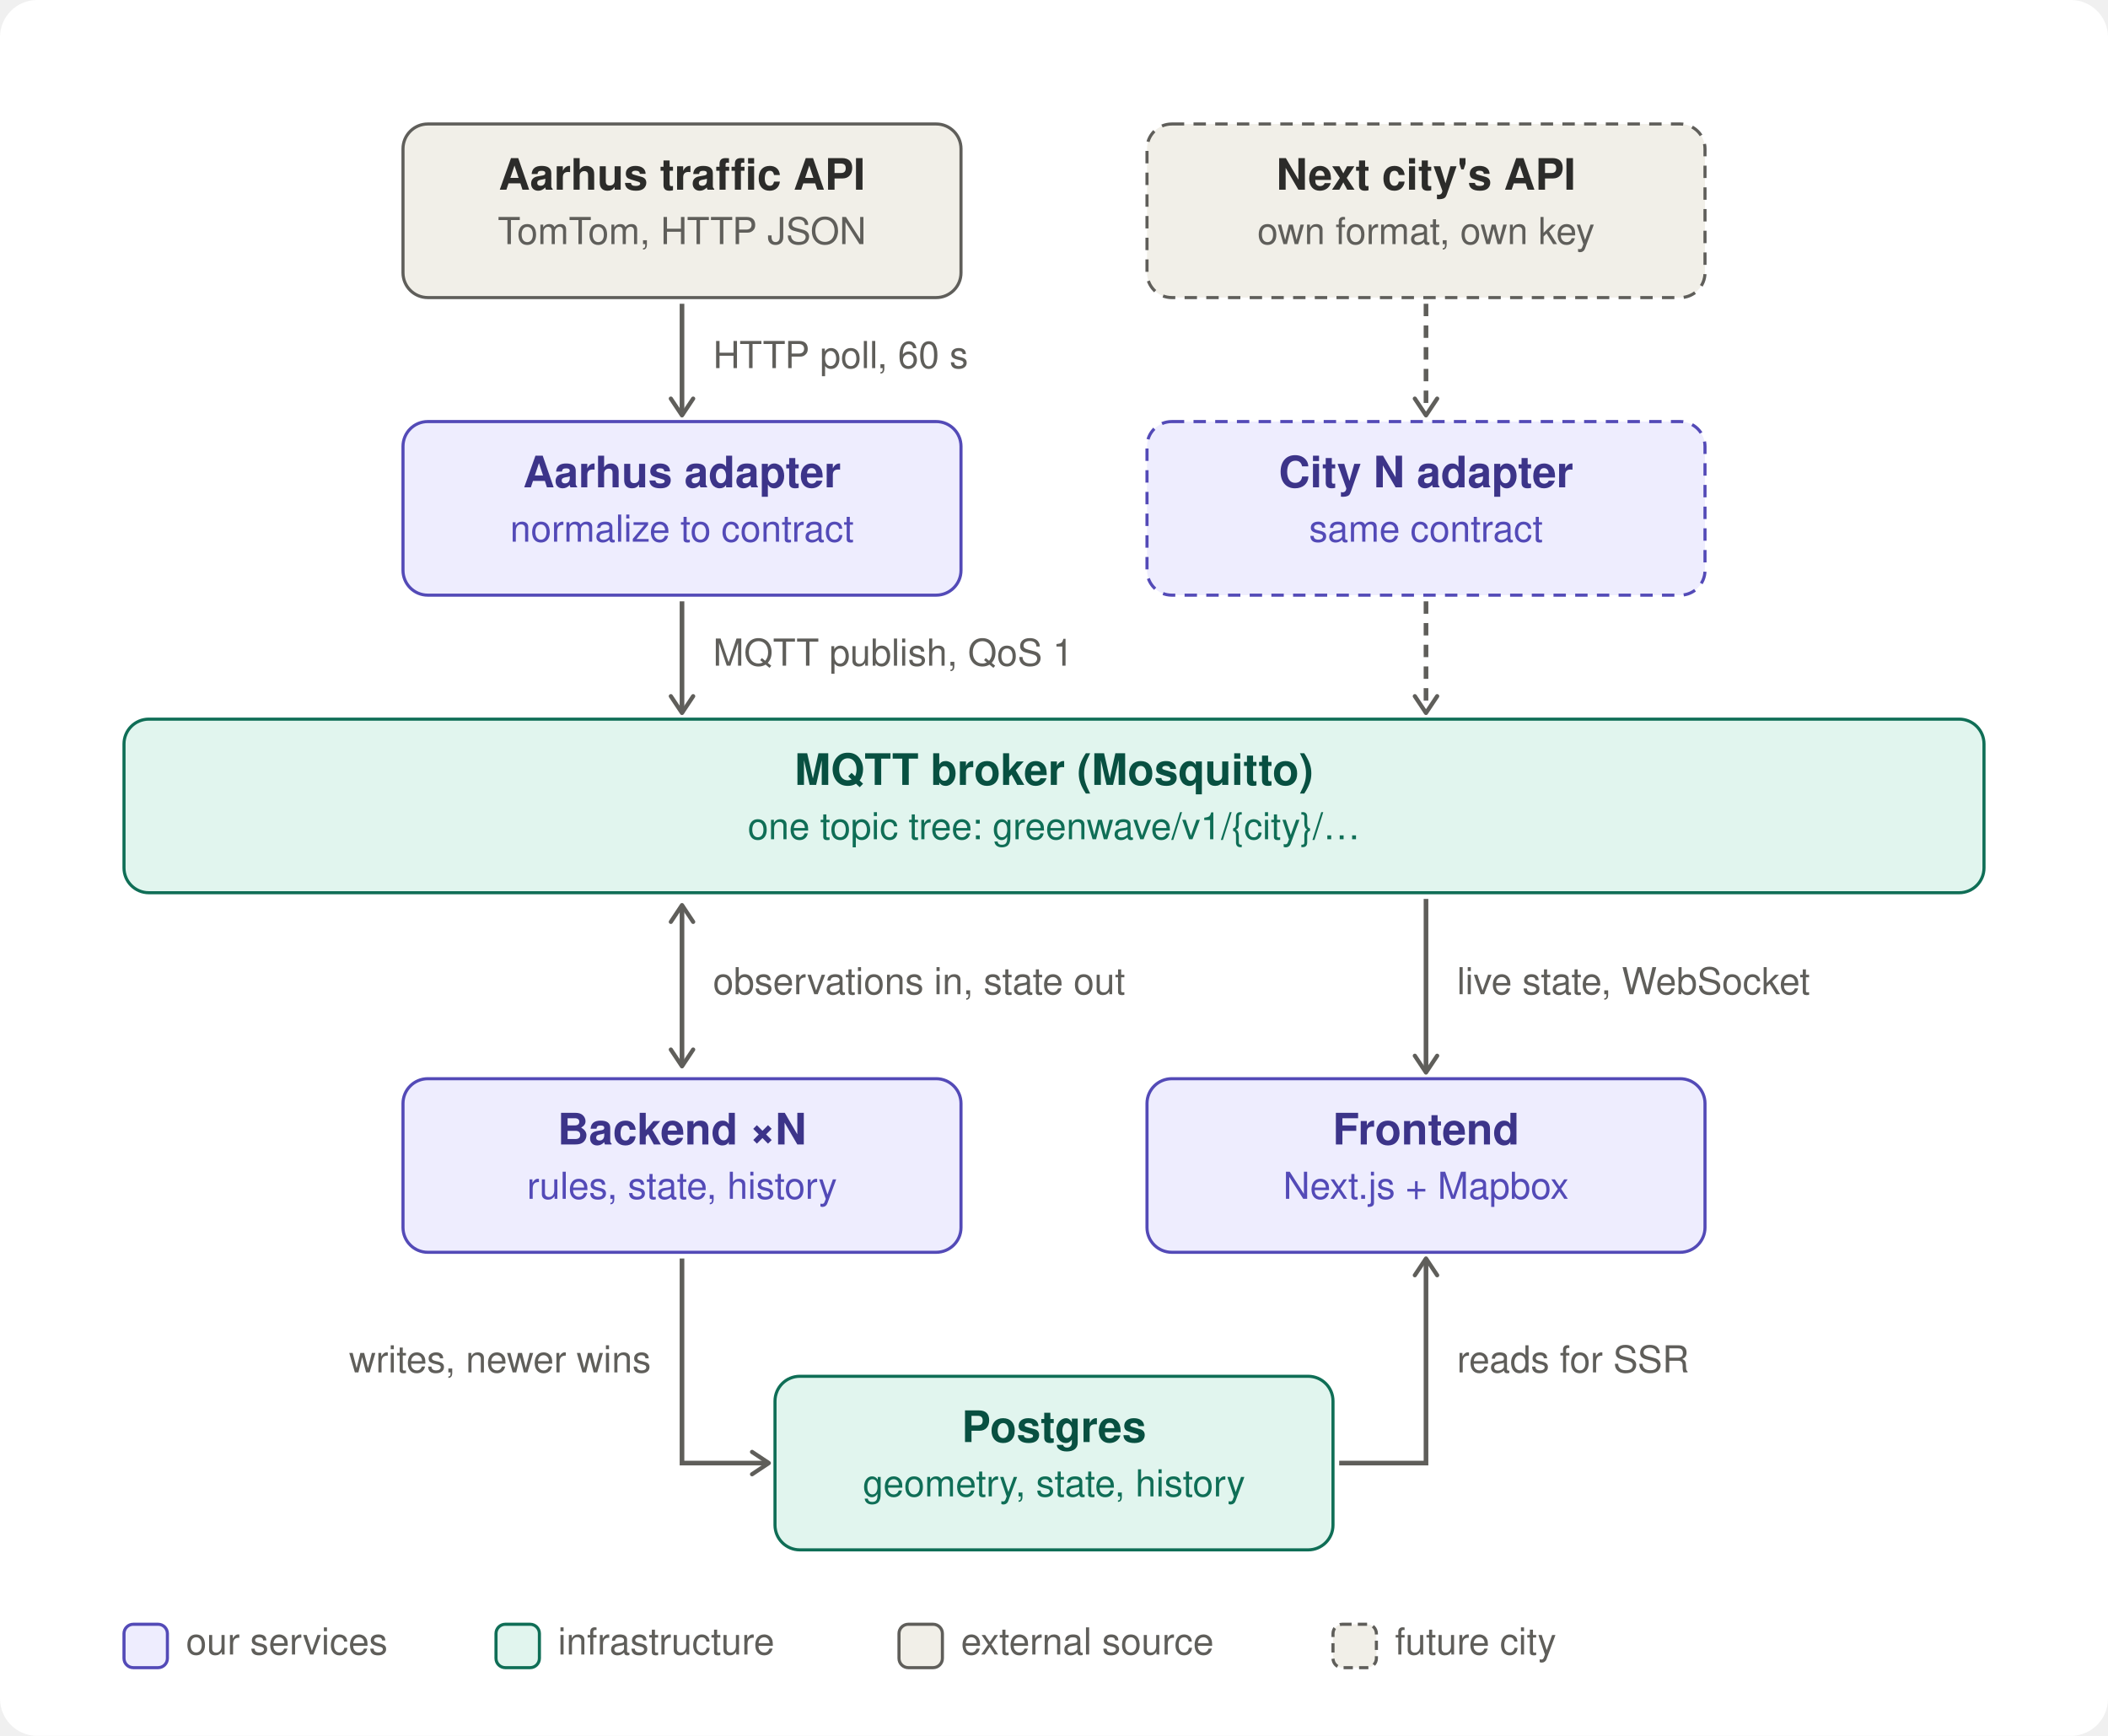
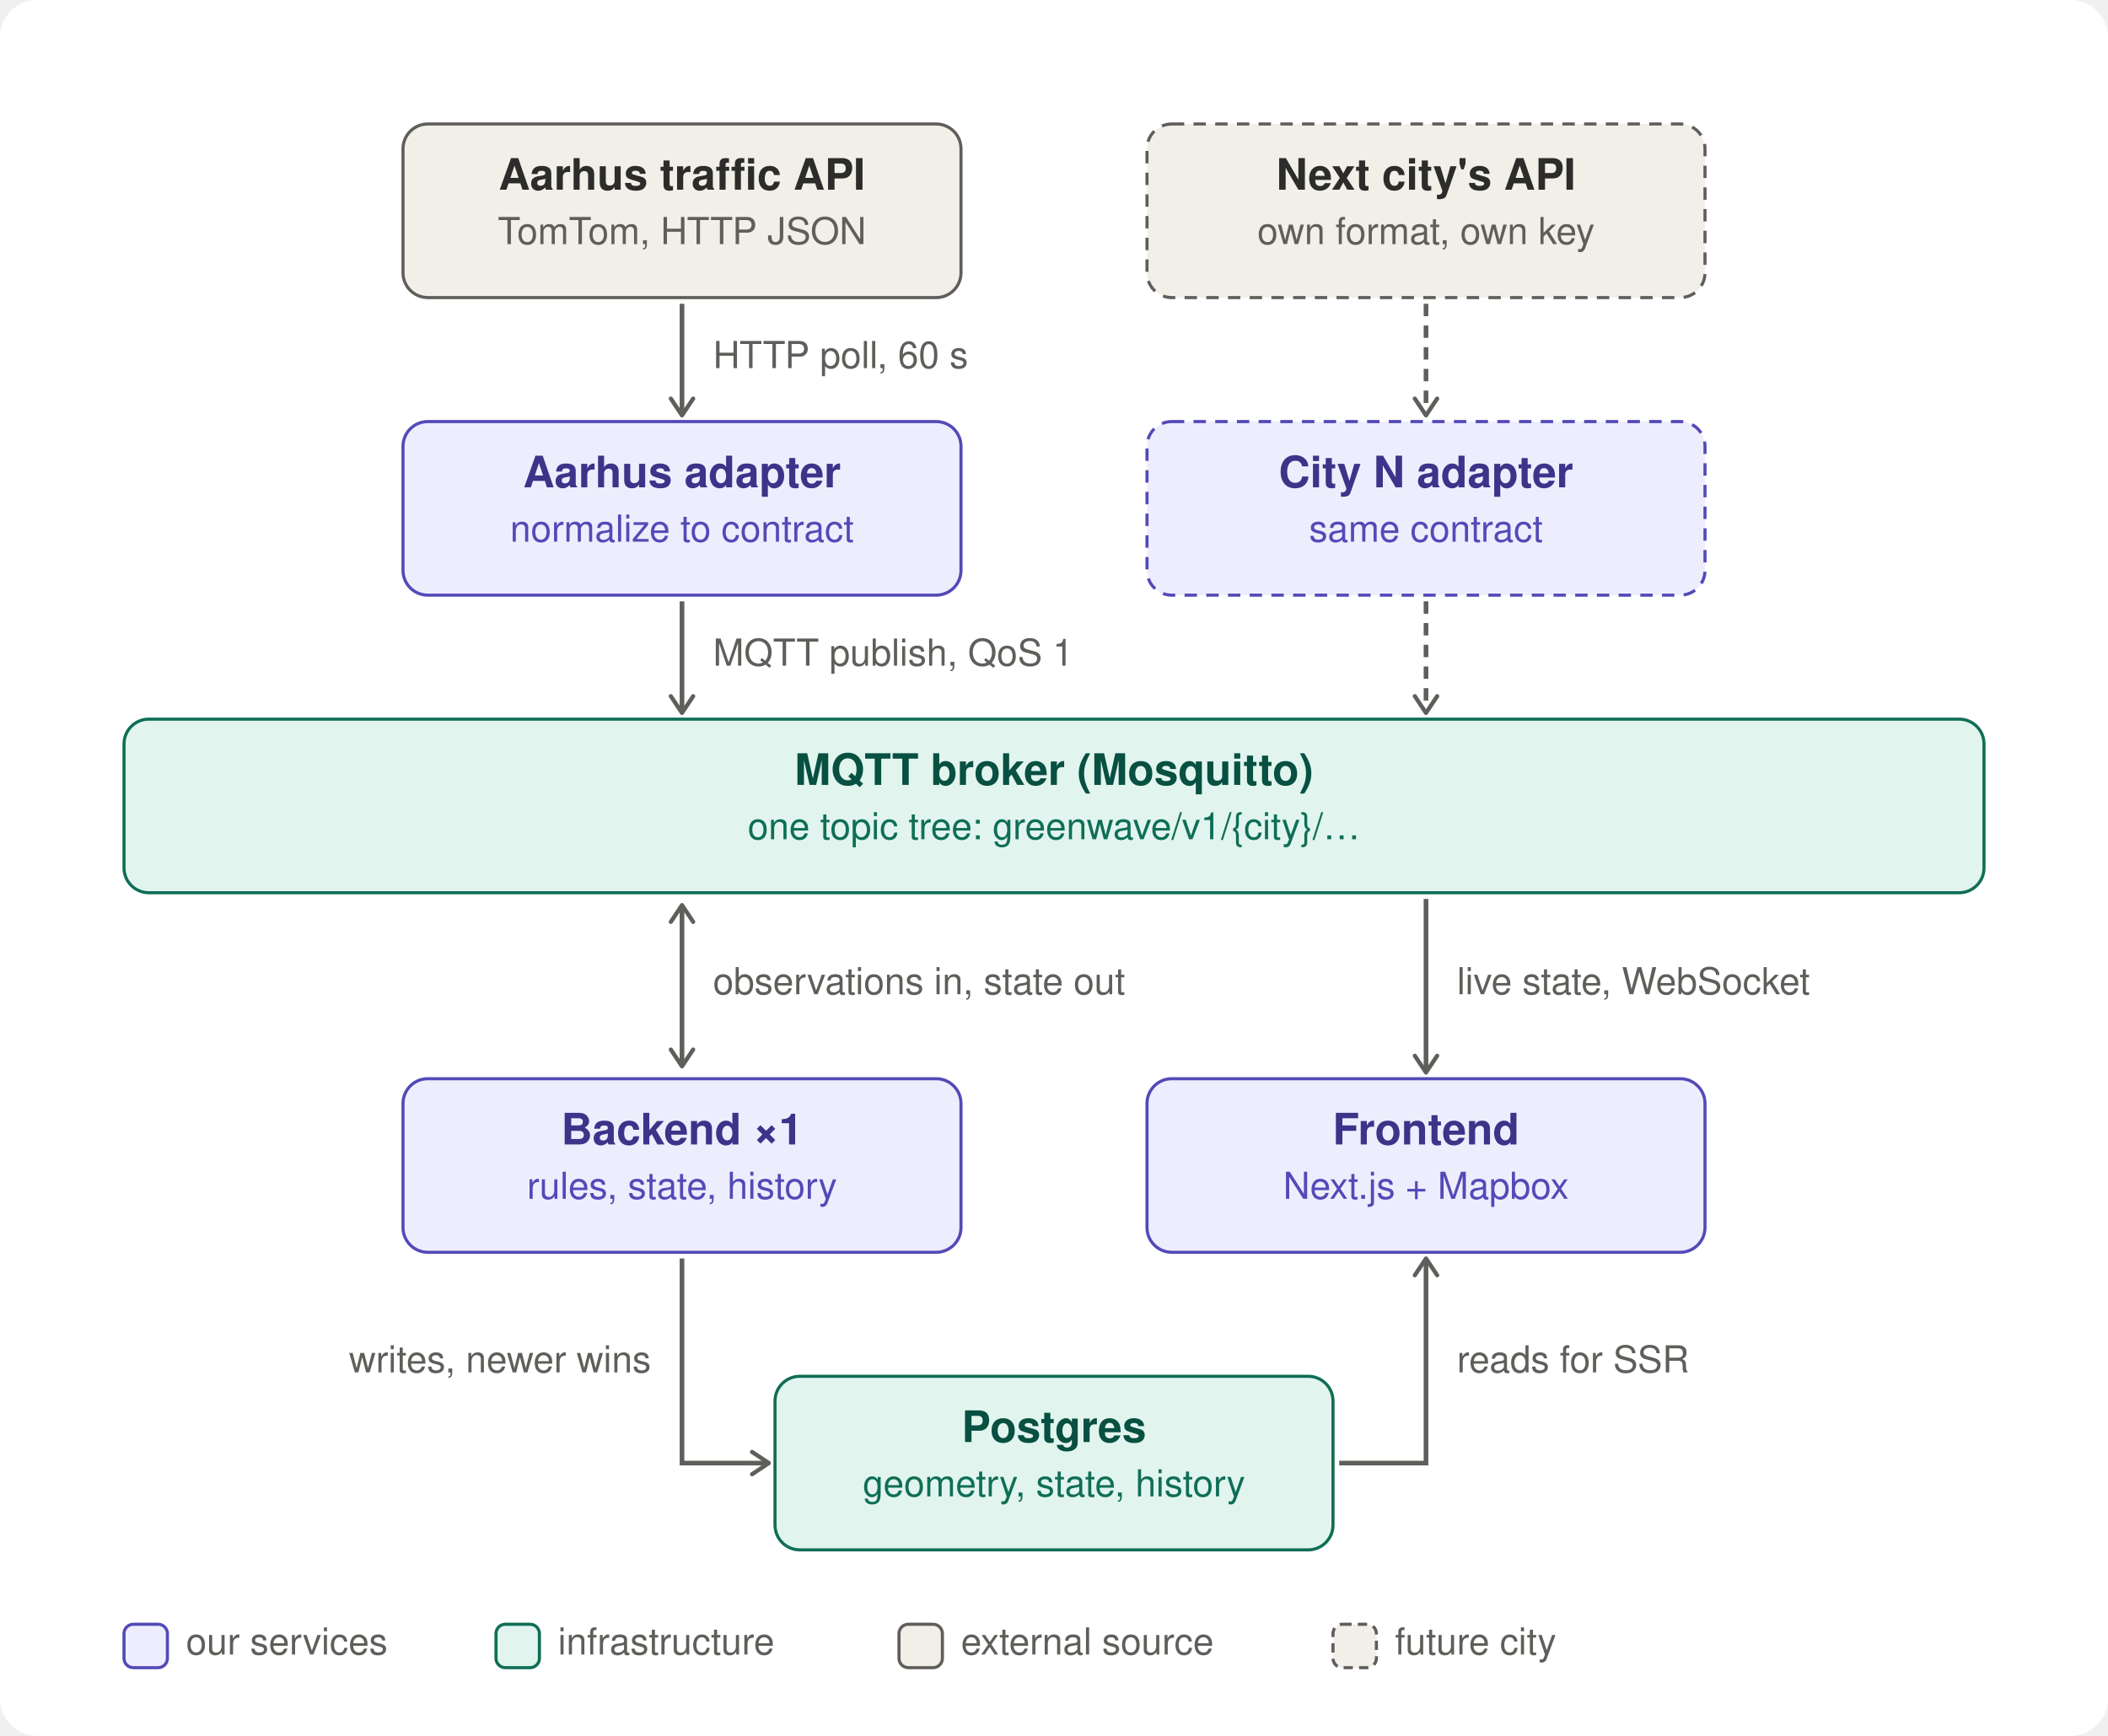
<svg xmlns="http://www.w3.org/2000/svg" width="680" height="560" viewBox="0 0 680 560" role="img" aria-labelledby="title desc">
  <style>
    .bg { fill: #ffffff; }
    text { font-family: -apple-system, BlinkMacSystemFont, "Segoe UI", Helvetica, Arial, sans-serif; }
    .th { font-size: 14px; font-weight: 600; }
    .ts { font-size: 12px; }
    .muted { fill: #5f5e5a; }
    .arr { fill: none; stroke: #5f5e5a; stroke-width: 1.5; }
    .head { fill: none; stroke: #5f5e5a; stroke-width: 1.5; stroke-linecap: round; stroke-linejoin: round; }
    .ext rect, .svc rect, .infra rect { stroke-width: 1; }
    .ext rect { fill: #f1efe8; stroke: #5f5e5a; }
    .ext .th { fill: #2c2c2a; }
    .ext .ts { fill: #5f5e5a; }
    .svc rect { fill: #eeedfe; stroke: #534ab7; }
    .svc .th { fill: #3c3489; }
    .svc .ts { fill: #534ab7; }
    .infra rect { fill: #e1f5ee; stroke: #0f6e56; }
    .infra .th { fill: #085041; }
    .infra .ts { fill: #0f6e56; }
    @media (prefers-color-scheme: dark) {
      .bg { fill: #1f1f1e; }
      .muted { fill: #b4b2a9; }
      .arr, .head { stroke: #b4b2a9; }
      .ext rect { fill: #444441; stroke: #b4b2a9; }
      .ext .th { fill: #f1efe8; }
      .ext .ts { fill: #d3d1c7; }
      .svc rect { fill: #3c3489; stroke: #afa9ec; }
      .svc .th { fill: #eeedfe; }
      .svc .ts { fill: #cecbf6; }
      .infra rect { fill: #085041; stroke: #5dcaa5; }
      .infra .th { fill: #e1f5ee; }
      .infra .ts { fill: #9fe1cb; }
    }
  </style>
  <defs>
    <marker id="arrow" viewBox="0 0 10 10" refX="8" refY="5" markerWidth="6" markerHeight="6" orient="auto-start-reverse">
      <path class="head" d="M2 1L8 5L2 9" />
    </marker>
  </defs>
  <rect class="bg" x="0" y="0" width="680" height="560" rx="12" />
  <g class="ext">
    <rect x="130" y="40" width="180" height="56" rx="8" />
    <text class="th" x="220" y="58" text-anchor="middle" dominant-baseline="central">Aarhus traffic API</text>
    <text class="ts" x="220" y="76" text-anchor="middle" dominant-baseline="central">TomTom, HTTP JSON</text>
  </g>
  <g class="ext">
    <rect x="370" y="40" width="180" height="56" rx="8" stroke-dasharray="4 3" />
    <text class="th" x="460" y="58" text-anchor="middle" dominant-baseline="central">Next city's API</text>
    <text class="ts" x="460" y="76" text-anchor="middle" dominant-baseline="central">own format, own key</text>
  </g>
  <line class="arr" x1="220" y1="98" x2="220" y2="134" marker-end="url(#arrow)" />
  <line class="arr" x1="460" y1="98" x2="460" y2="134" marker-end="url(#arrow)" stroke-dasharray="4 3" />
  <text class="ts muted" x="230" y="116" dominant-baseline="central">HTTP poll, 60 s</text>
  <g class="svc">
    <rect x="130" y="136" width="180" height="56" rx="8" />
    <text class="th" x="220" y="154" text-anchor="middle" dominant-baseline="central">Aarhus adapter</text>
    <text class="ts" x="220" y="172" text-anchor="middle" dominant-baseline="central">normalize to contract</text>
  </g>
  <g class="svc">
    <rect x="370" y="136" width="180" height="56" rx="8" stroke-dasharray="4 3" />
    <text class="th" x="460" y="154" text-anchor="middle" dominant-baseline="central">City N adapter</text>
    <text class="ts" x="460" y="172" text-anchor="middle" dominant-baseline="central">same contract</text>
  </g>
  <line class="arr" x1="220" y1="194" x2="220" y2="230" marker-end="url(#arrow)" />
  <line class="arr" x1="460" y1="194" x2="460" y2="230" marker-end="url(#arrow)" stroke-dasharray="4 3" />
  <text class="ts muted" x="230" y="212" dominant-baseline="central">MQTT publish, QoS 1</text>
  <g class="infra">
    <rect x="40" y="232" width="600" height="56" rx="8" />
    <text class="th" x="340" y="250" text-anchor="middle" dominant-baseline="central">MQTT broker (Mosquitto)</text>
    <text class="ts" x="340" y="268" text-anchor="middle" dominant-baseline="central">one topic tree: greenwave/v1/{city}/…</text>
  </g>
  <line class="arr" x1="220" y1="292" x2="220" y2="344" marker-start="url(#arrow)" marker-end="url(#arrow)" />
  <text class="ts muted" x="230" y="318" dominant-baseline="central">observations in, state out</text>
  <line class="arr" x1="460" y1="290" x2="460" y2="346" marker-end="url(#arrow)" />
  <text class="ts muted" x="470" y="318" dominant-baseline="central">live state, WebSocket</text>
  <g class="svc">
    <rect x="130" y="348" width="180" height="56" rx="8" />
-     <text class="th" x="220" y="366" text-anchor="middle" dominant-baseline="central">Backend ×N</text>
+     <text class="th" x="220" y="366" text-anchor="middle" dominant-baseline="central">Backend ×1</text>
    <text class="ts" x="220" y="384" text-anchor="middle" dominant-baseline="central">rules, state, history</text>
  </g>
  <g class="svc">
    <rect x="370" y="348" width="180" height="56" rx="8" />
    <text class="th" x="460" y="366" text-anchor="middle" dominant-baseline="central">Frontend</text>
    <text class="ts" x="460" y="384" text-anchor="middle" dominant-baseline="central">Next.js + Mapbox</text>
  </g>
  <path class="arr" d="M220 406 L220 472 L248 472" marker-end="url(#arrow)" />
  <text class="ts muted" x="210" y="440" text-anchor="end" dominant-baseline="central">writes, newer wins</text>
  <path class="arr" d="M432 472 L460 472 L460 406" marker-end="url(#arrow)" />
  <text class="ts muted" x="470" y="440" dominant-baseline="central">reads for SSR</text>
  <g class="infra">
    <rect x="250" y="444" width="180" height="56" rx="8" />
    <text class="th" x="340" y="462" text-anchor="middle" dominant-baseline="central">Postgres</text>
    <text class="ts" x="340" y="480" text-anchor="middle" dominant-baseline="central">geometry, state, history</text>
  </g>
  <g class="svc">
    <rect x="40" y="524" width="14" height="14" rx="3" />
  </g>
  <text class="ts muted" x="60" y="531" dominant-baseline="central">our services</text>
  <g class="infra">
    <rect x="160" y="524" width="14" height="14" rx="3" />
  </g>
  <text class="ts muted" x="180" y="531" dominant-baseline="central">infrastructure</text>
  <g class="ext">
    <rect x="290" y="524" width="14" height="14" rx="3" />
  </g>
  <text class="ts muted" x="310" y="531" dominant-baseline="central">external source</text>
  <g class="ext">
    <rect x="430" y="524" width="14" height="14" rx="3" stroke-dasharray="3 2" />
  </g>
  <text class="ts muted" x="450" y="531" dominant-baseline="central">future city</text>
</svg>
